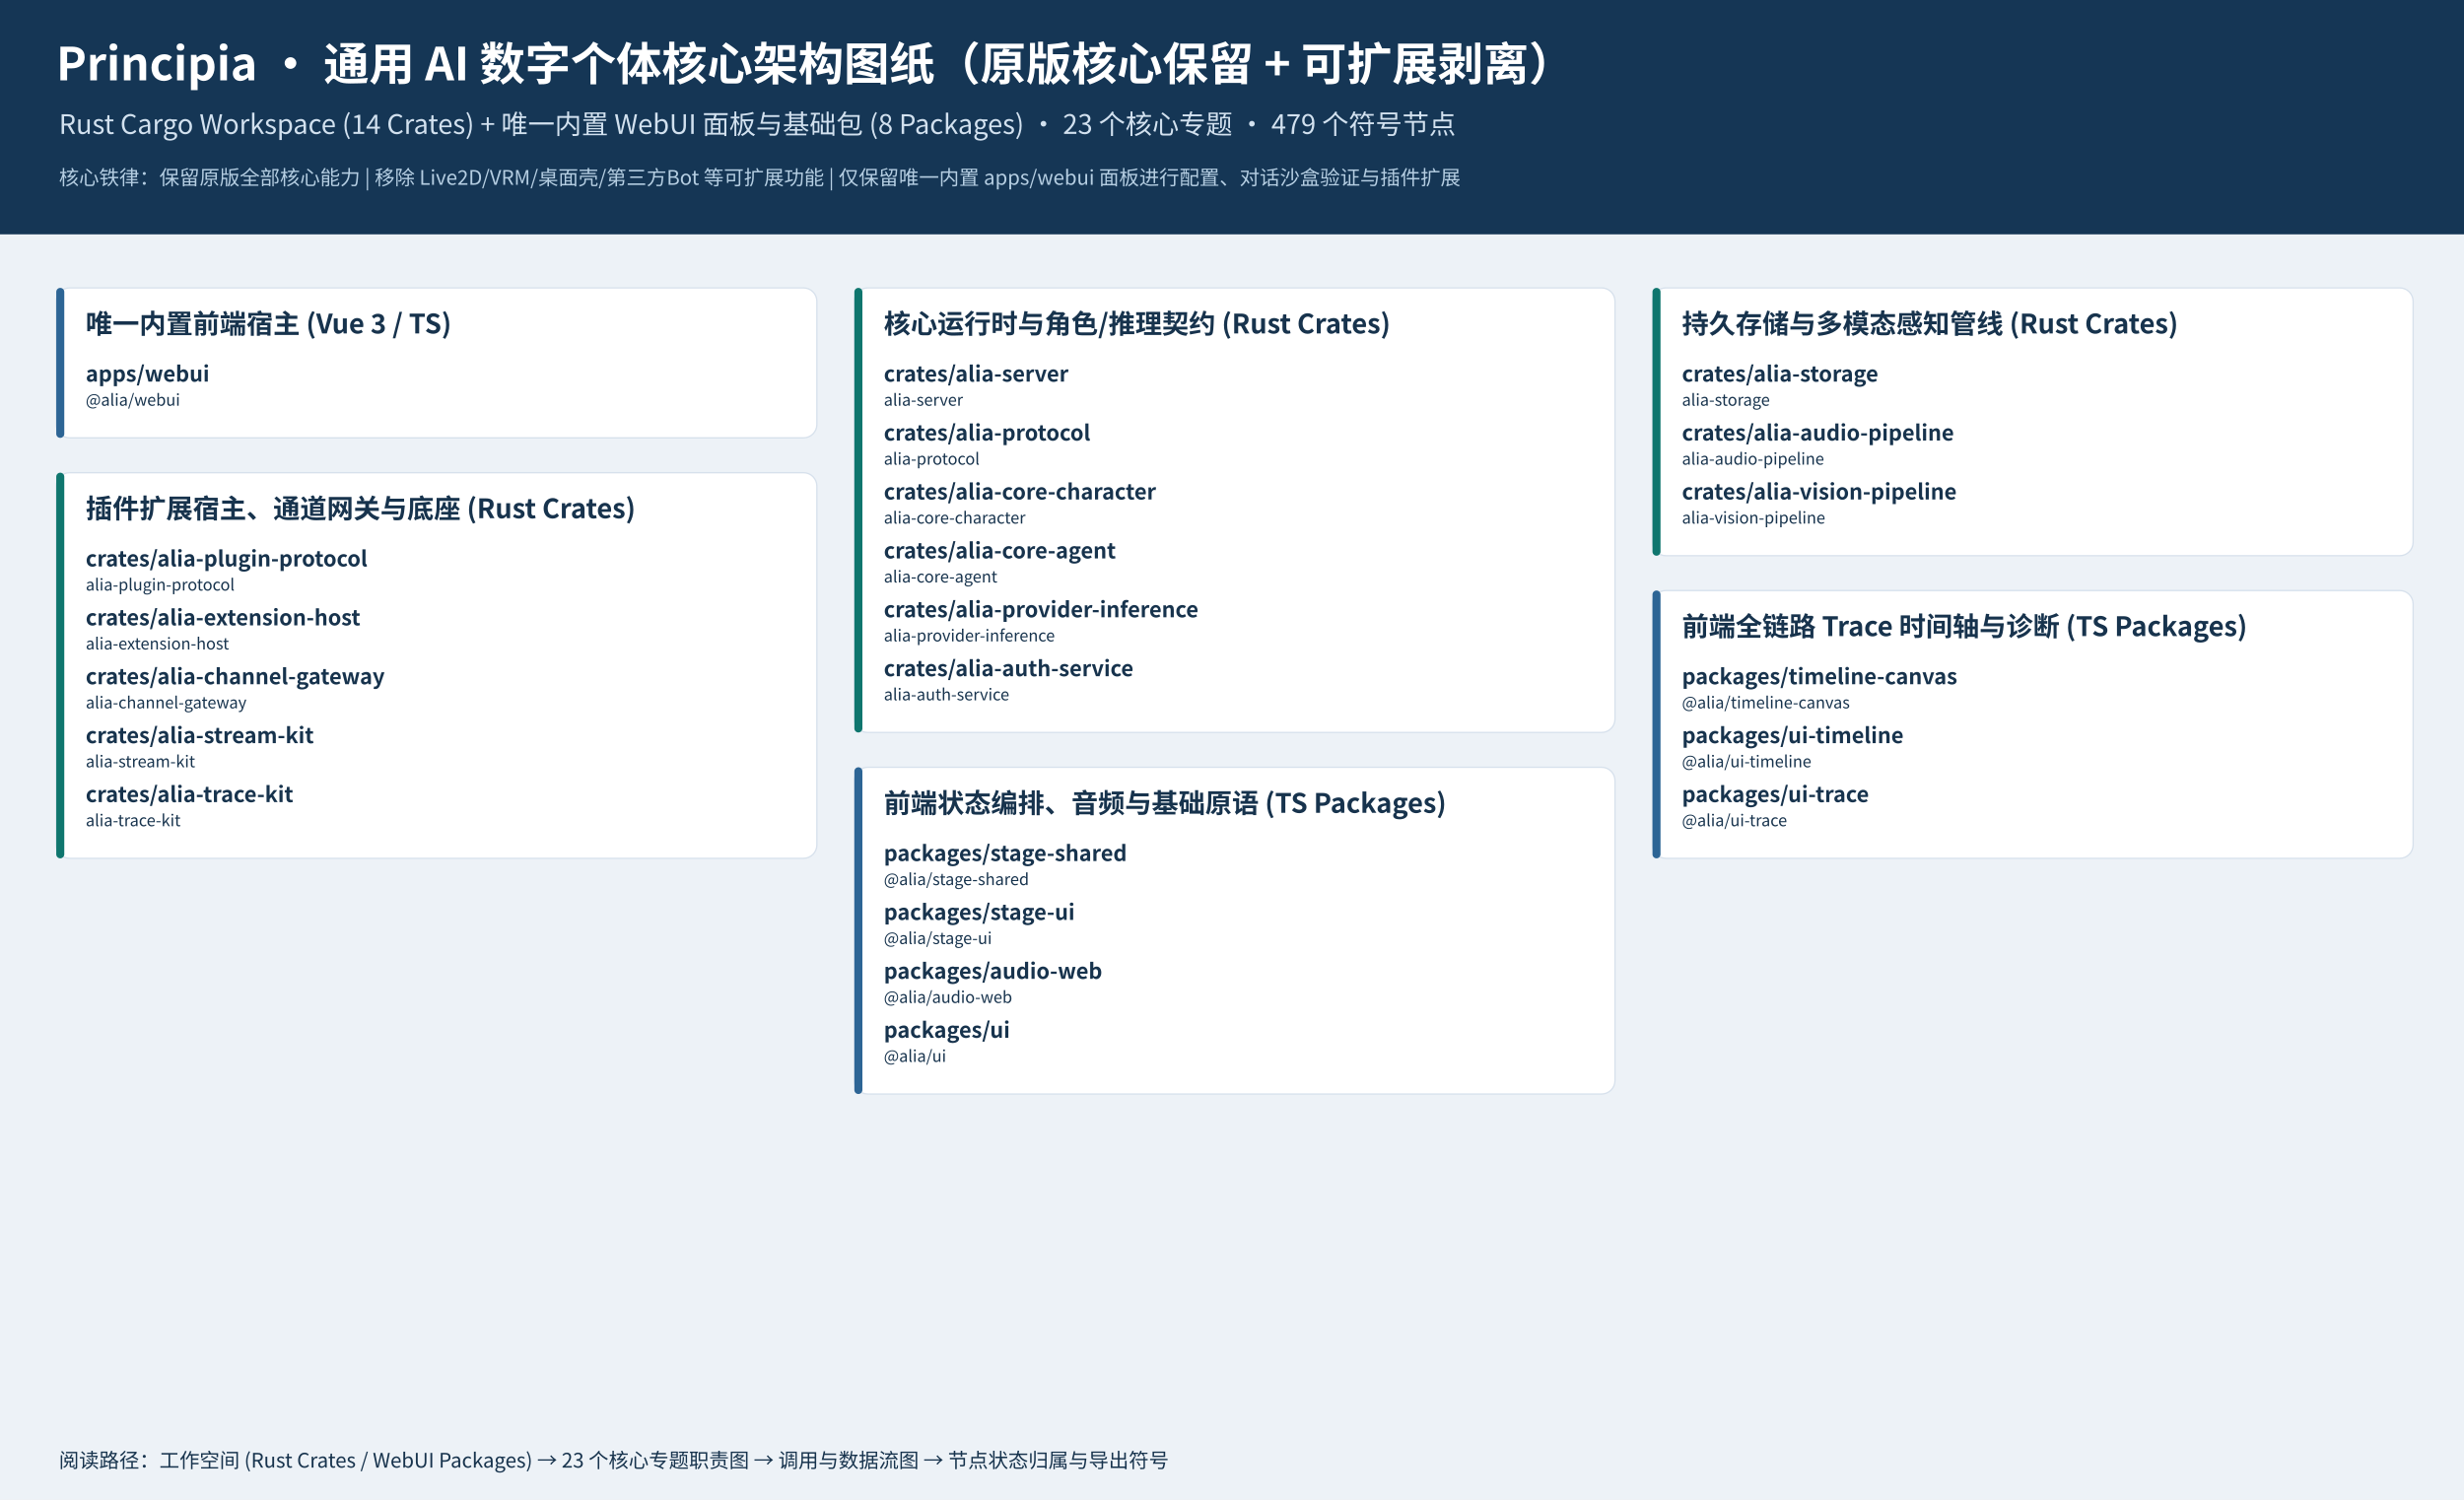
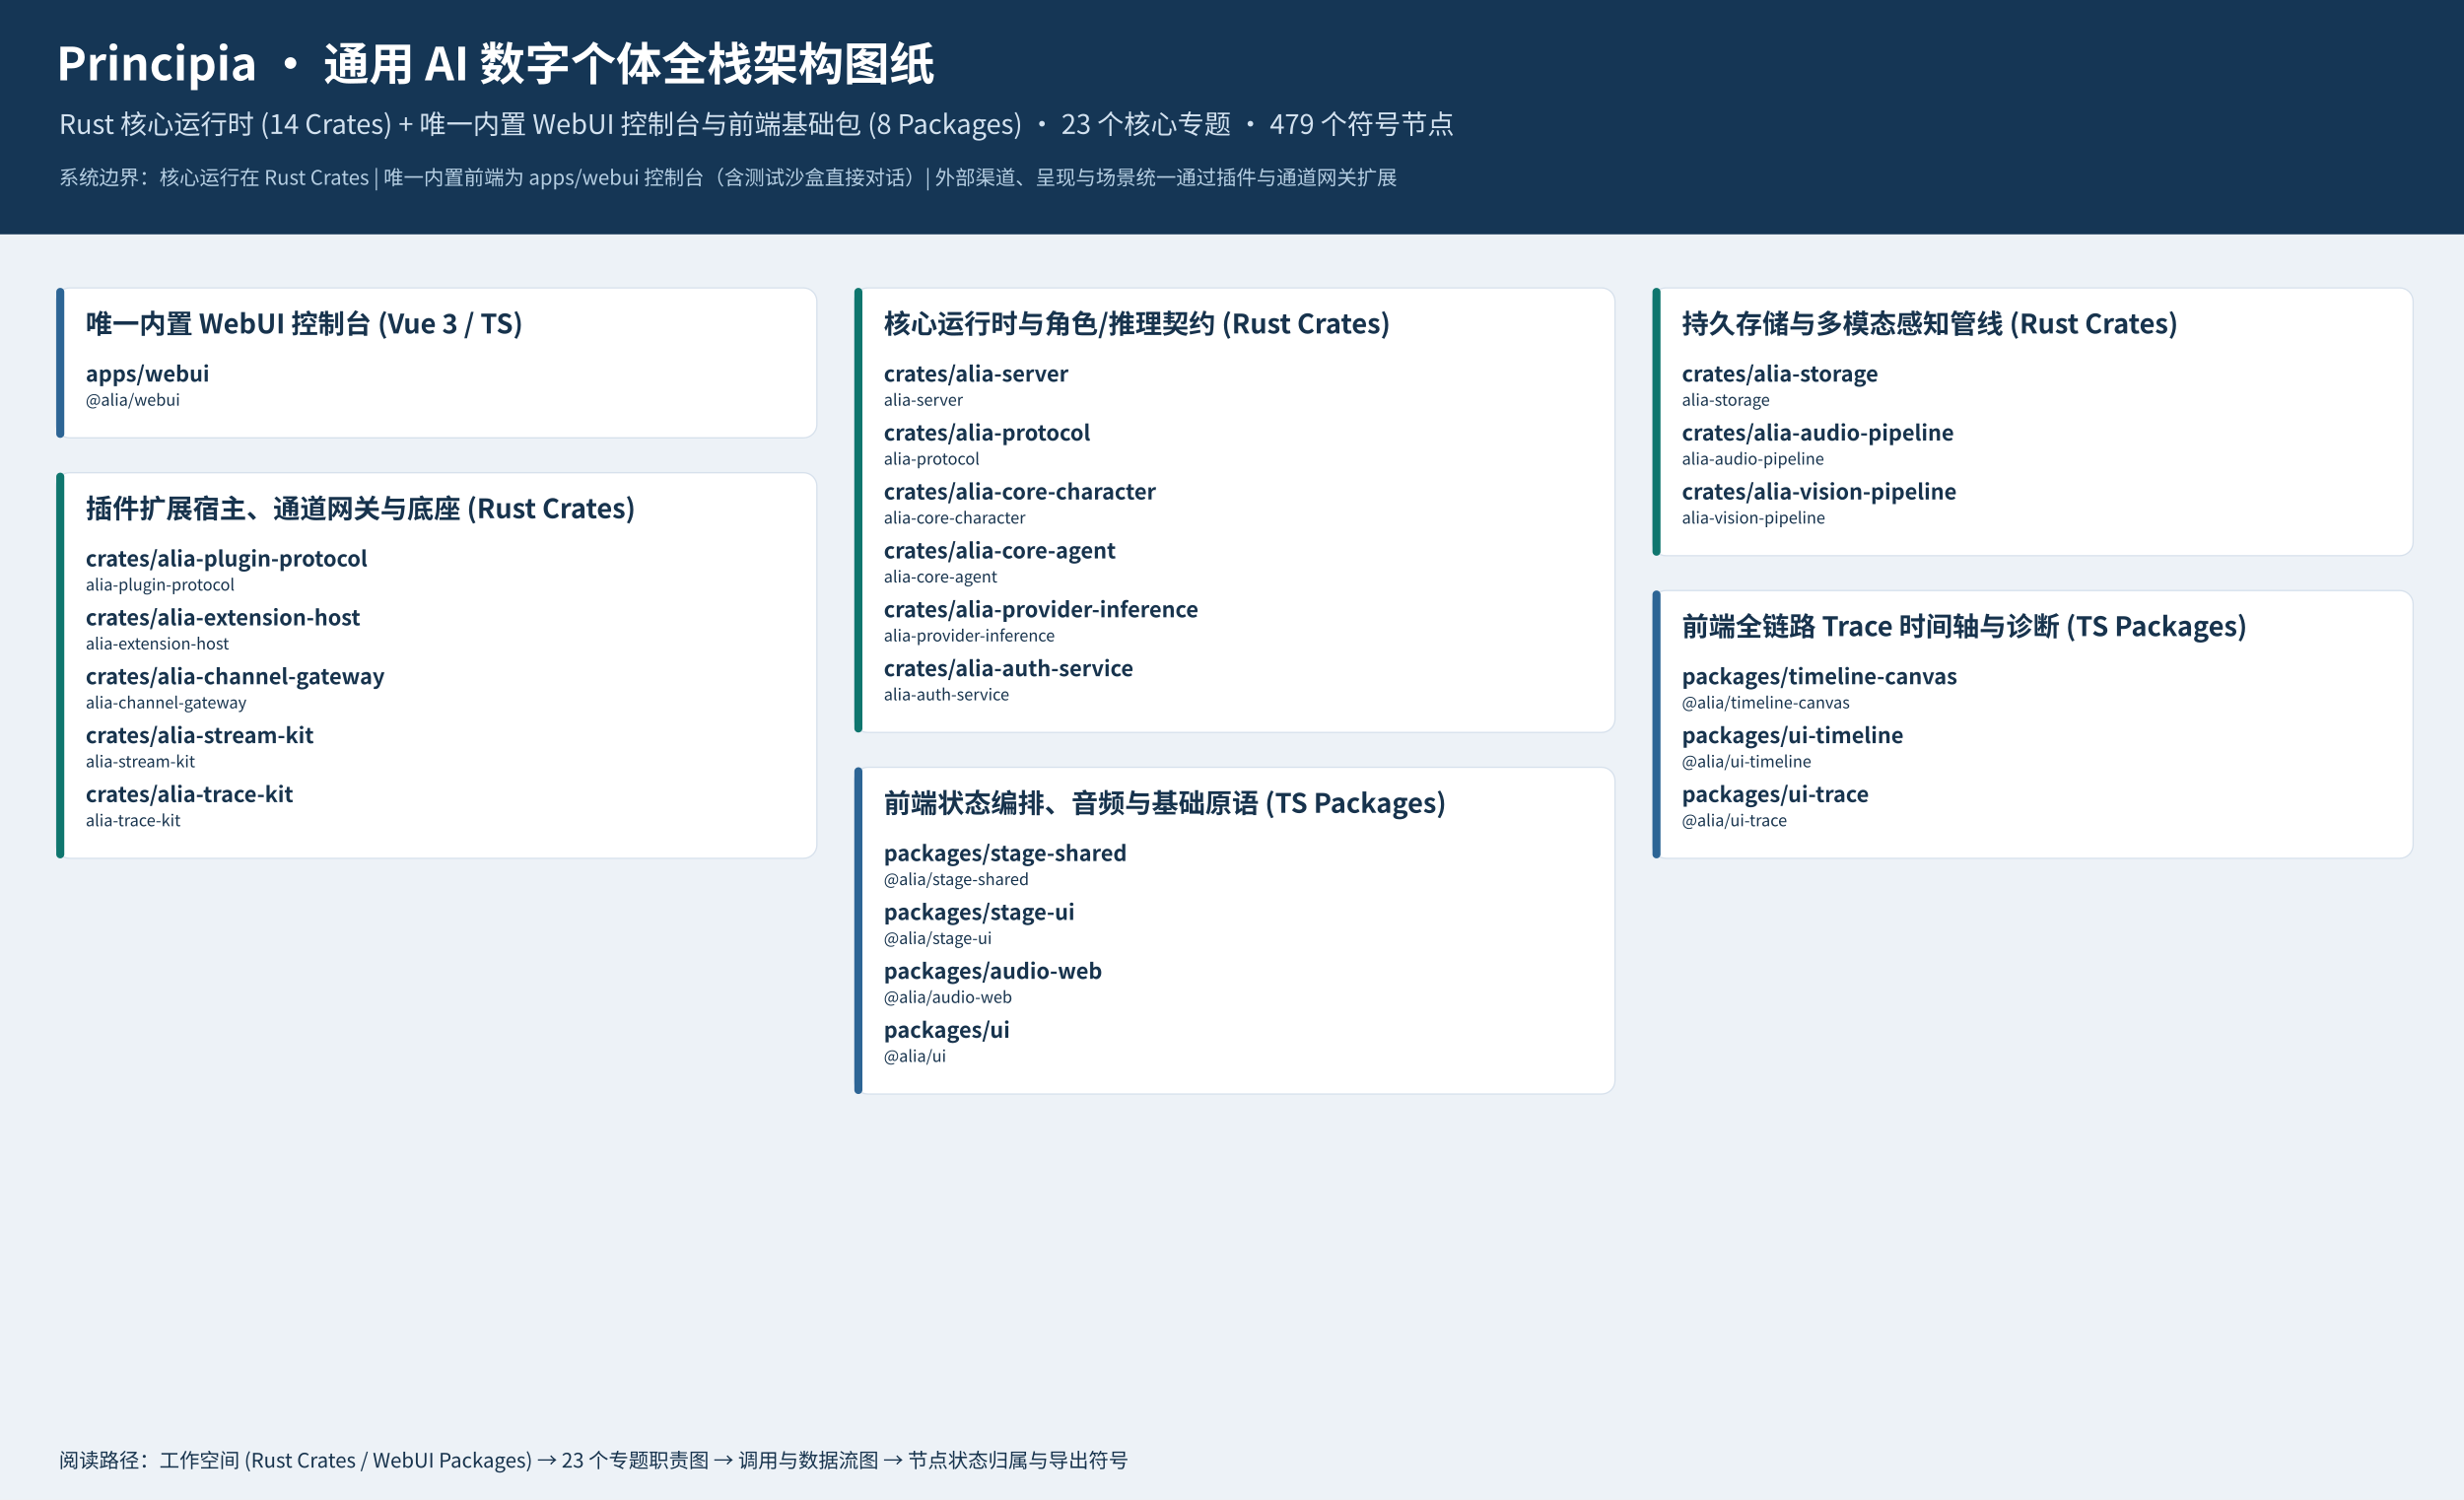
- <svg xmlns="http://www.w3.org/2000/svg" width="1840" height="1120" viewBox="0 0 1840 1120" role="img" aria-label="Principia 核心工作空间组织目录">
+ <svg xmlns="http://www.w3.org/2000/svg" width="1840" height="1120" viewBox="0 0 1840 1120" role="img" aria-label="Principia 工作空间组织目录">
  <style>text{font-family:'Noto Sans CJK SC','Microsoft YaHei',sans-serif;fill:#17334d}a:hover text{fill:#1b75be}</style>
  <rect width="1840" height="1120" fill="#edf2f7" />
  <rect width="1840" height="175" fill="#153655" />
-   <text x="42" y="60" style="fill:white" font-size="34" font-weight="700">Principia · 通用 AI 数字个体核心架构图纸（原版核心保留 + 可扩展剥离）</text>
-   <text x="44" y="100" style="fill:#d2e1ef" font-size="20">Rust Cargo Workspace (14 Crates) + 唯一内置 WebUI 面板与基础包 (8 Packages) · 23 个核心专题 · 479 个符号节点</text>
-   <text x="44" y="138" style="fill:#b5cee2" font-size="15">核心铁律：保留原版全部核心能力 | 移除 Live2D/VRM/桌面壳/第三方Bot 等可扩展功能 | 仅保留唯一内置 apps/webui 面板进行配置、对话沙盒验证与插件扩展</text>
+   <text x="42" y="60" style="fill:white" font-size="34" font-weight="700">Principia · 通用 AI 数字个体全栈架构图纸</text>
+   <text x="44" y="100" style="fill:#d2e1ef" font-size="20">Rust 核心运行时 (14 Crates) + 唯一内置 WebUI 控制台与前端基础包 (8 Packages) · 23 个核心专题 · 479 个符号节点</text>
+   <text x="44" y="138" style="fill:#b5cee2" font-size="15">系统边界：核心运行在 Rust Crates | 唯一内置前端为 apps/webui 控制台（含测试沙盒直接对话）| 外部渠道、呈现与场景统一通过插件与通道网关扩展</text>
  <rect x="42" y="215" width="568" height="112" rx="10" fill="#ffffff" stroke="#d7e1ec" />
  <rect x="42" y="215" width="6" height="112" rx="3" fill="#2d6595" />
-   <text x="64" y="249" font-size="20" font-weight="700">唯一内置前端宿主 (Vue 3 / TS)</text>
+   <text x="64" y="249" font-size="20" font-weight="700">唯一内置 WebUI 控制台 (Vue 3 / TS)</text>
  <text x="64" y="285" font-size="16" font-weight="600" fill="#204e76">apps/webui</text>
  <text x="64" y="303" font-size="12" fill="#66798c">@alia/webui</text>
  <rect x="638" y="215" width="568" height="332" rx="10" fill="#ffffff" stroke="#d7e1ec" />
  <rect x="638" y="215" width="6" height="332" rx="3" fill="#0f766e" />
  <text x="660" y="249" font-size="20" font-weight="700">核心运行时与角色/推理契约 (Rust Crates)</text>
  <text x="660" y="285" font-size="16" font-weight="600" fill="#204e76">crates/alia-server</text>
  <text x="660" y="303" font-size="12" fill="#66798c">alia-server</text>
  <text x="660" y="329" font-size="16" font-weight="600" fill="#204e76">crates/alia-protocol</text>
  <text x="660" y="347" font-size="12" fill="#66798c">alia-protocol</text>
  <text x="660" y="373" font-size="16" font-weight="600" fill="#204e76">crates/alia-core-character</text>
  <text x="660" y="391" font-size="12" fill="#66798c">alia-core-character</text>
  <text x="660" y="417" font-size="16" font-weight="600" fill="#204e76">crates/alia-core-agent</text>
  <text x="660" y="435" font-size="12" fill="#66798c">alia-core-agent</text>
  <text x="660" y="461" font-size="16" font-weight="600" fill="#204e76">crates/alia-provider-inference</text>
  <text x="660" y="479" font-size="12" fill="#66798c">alia-provider-inference</text>
  <text x="660" y="505" font-size="16" font-weight="600" fill="#204e76">crates/alia-auth-service</text>
  <text x="660" y="523" font-size="12" fill="#66798c">alia-auth-service</text>
  <rect x="1234" y="215" width="568" height="200" rx="10" fill="#ffffff" stroke="#d7e1ec" />
  <rect x="1234" y="215" width="6" height="200" rx="3" fill="#0f766e" />
  <text x="1256" y="249" font-size="20" font-weight="700">持久存储与多模态感知管线 (Rust Crates)</text>
  <text x="1256" y="285" font-size="16" font-weight="600" fill="#204e76">crates/alia-storage</text>
  <text x="1256" y="303" font-size="12" fill="#66798c">alia-storage</text>
  <text x="1256" y="329" font-size="16" font-weight="600" fill="#204e76">crates/alia-audio-pipeline</text>
  <text x="1256" y="347" font-size="12" fill="#66798c">alia-audio-pipeline</text>
  <text x="1256" y="373" font-size="16" font-weight="600" fill="#204e76">crates/alia-vision-pipeline</text>
  <text x="1256" y="391" font-size="12" fill="#66798c">alia-vision-pipeline</text>
  <rect x="42" y="353" width="568" height="288" rx="10" fill="#ffffff" stroke="#d7e1ec" />
  <rect x="42" y="353" width="6" height="288" rx="3" fill="#0f766e" />
  <text x="64" y="387" font-size="20" font-weight="700">插件扩展宿主、通道网关与底座 (Rust Crates)</text>
  <text x="64" y="423" font-size="16" font-weight="600" fill="#204e76">crates/alia-plugin-protocol</text>
  <text x="64" y="441" font-size="12" fill="#66798c">alia-plugin-protocol</text>
  <text x="64" y="467" font-size="16" font-weight="600" fill="#204e76">crates/alia-extension-host</text>
  <text x="64" y="485" font-size="12" fill="#66798c">alia-extension-host</text>
  <text x="64" y="511" font-size="16" font-weight="600" fill="#204e76">crates/alia-channel-gateway</text>
  <text x="64" y="529" font-size="12" fill="#66798c">alia-channel-gateway</text>
  <text x="64" y="555" font-size="16" font-weight="600" fill="#204e76">crates/alia-stream-kit</text>
  <text x="64" y="573" font-size="12" fill="#66798c">alia-stream-kit</text>
  <text x="64" y="599" font-size="16" font-weight="600" fill="#204e76">crates/alia-trace-kit</text>
  <text x="64" y="617" font-size="12" fill="#66798c">alia-trace-kit</text>
  <rect x="638" y="573" width="568" height="244" rx="10" fill="#ffffff" stroke="#d7e1ec" />
  <rect x="638" y="573" width="6" height="244" rx="3" fill="#2d6595" />
  <text x="660" y="607" font-size="20" font-weight="700">前端状态编排、音频与基础原语 (TS Packages)</text>
  <text x="660" y="643" font-size="16" font-weight="600" fill="#204e76">packages/stage-shared</text>
  <text x="660" y="661" font-size="12" fill="#66798c">@alia/stage-shared</text>
  <text x="660" y="687" font-size="16" font-weight="600" fill="#204e76">packages/stage-ui</text>
  <text x="660" y="705" font-size="12" fill="#66798c">@alia/stage-ui</text>
  <text x="660" y="731" font-size="16" font-weight="600" fill="#204e76">packages/audio-web</text>
  <text x="660" y="749" font-size="12" fill="#66798c">@alia/audio-web</text>
  <text x="660" y="775" font-size="16" font-weight="600" fill="#204e76">packages/ui</text>
  <text x="660" y="793" font-size="12" fill="#66798c">@alia/ui</text>
  <rect x="1234" y="441" width="568" height="200" rx="10" fill="#ffffff" stroke="#d7e1ec" />
  <rect x="1234" y="441" width="6" height="200" rx="3" fill="#2d6595" />
  <text x="1256" y="475" font-size="20" font-weight="700">前端全链路 Trace 时间轴与诊断 (TS Packages)</text>
  <text x="1256" y="511" font-size="16" font-weight="600" fill="#204e76">packages/timeline-canvas</text>
  <text x="1256" y="529" font-size="12" fill="#66798c">@alia/timeline-canvas</text>
  <text x="1256" y="555" font-size="16" font-weight="600" fill="#204e76">packages/ui-timeline</text>
  <text x="1256" y="573" font-size="12" fill="#66798c">@alia/ui-timeline</text>
  <text x="1256" y="599" font-size="16" font-weight="600" fill="#204e76">packages/ui-trace</text>
  <text x="1256" y="617" font-size="12" fill="#66798c">@alia/ui-trace</text>
-   <text x="44" y="1096" font-size="15" fill="#475569">阅读路径：工作空间 (Rust Crates / WebUI Packages) → 23 个核心专题职责图 → 调用与数据流图 → 节点状态归属与导出符号</text>
+   <text x="44" y="1096" font-size="15" fill="#475569">阅读路径：工作空间 (Rust Crates / WebUI Packages) → 23 个专题职责图 → 调用与数据流图 → 节点状态归属与导出符号</text>
</svg>
